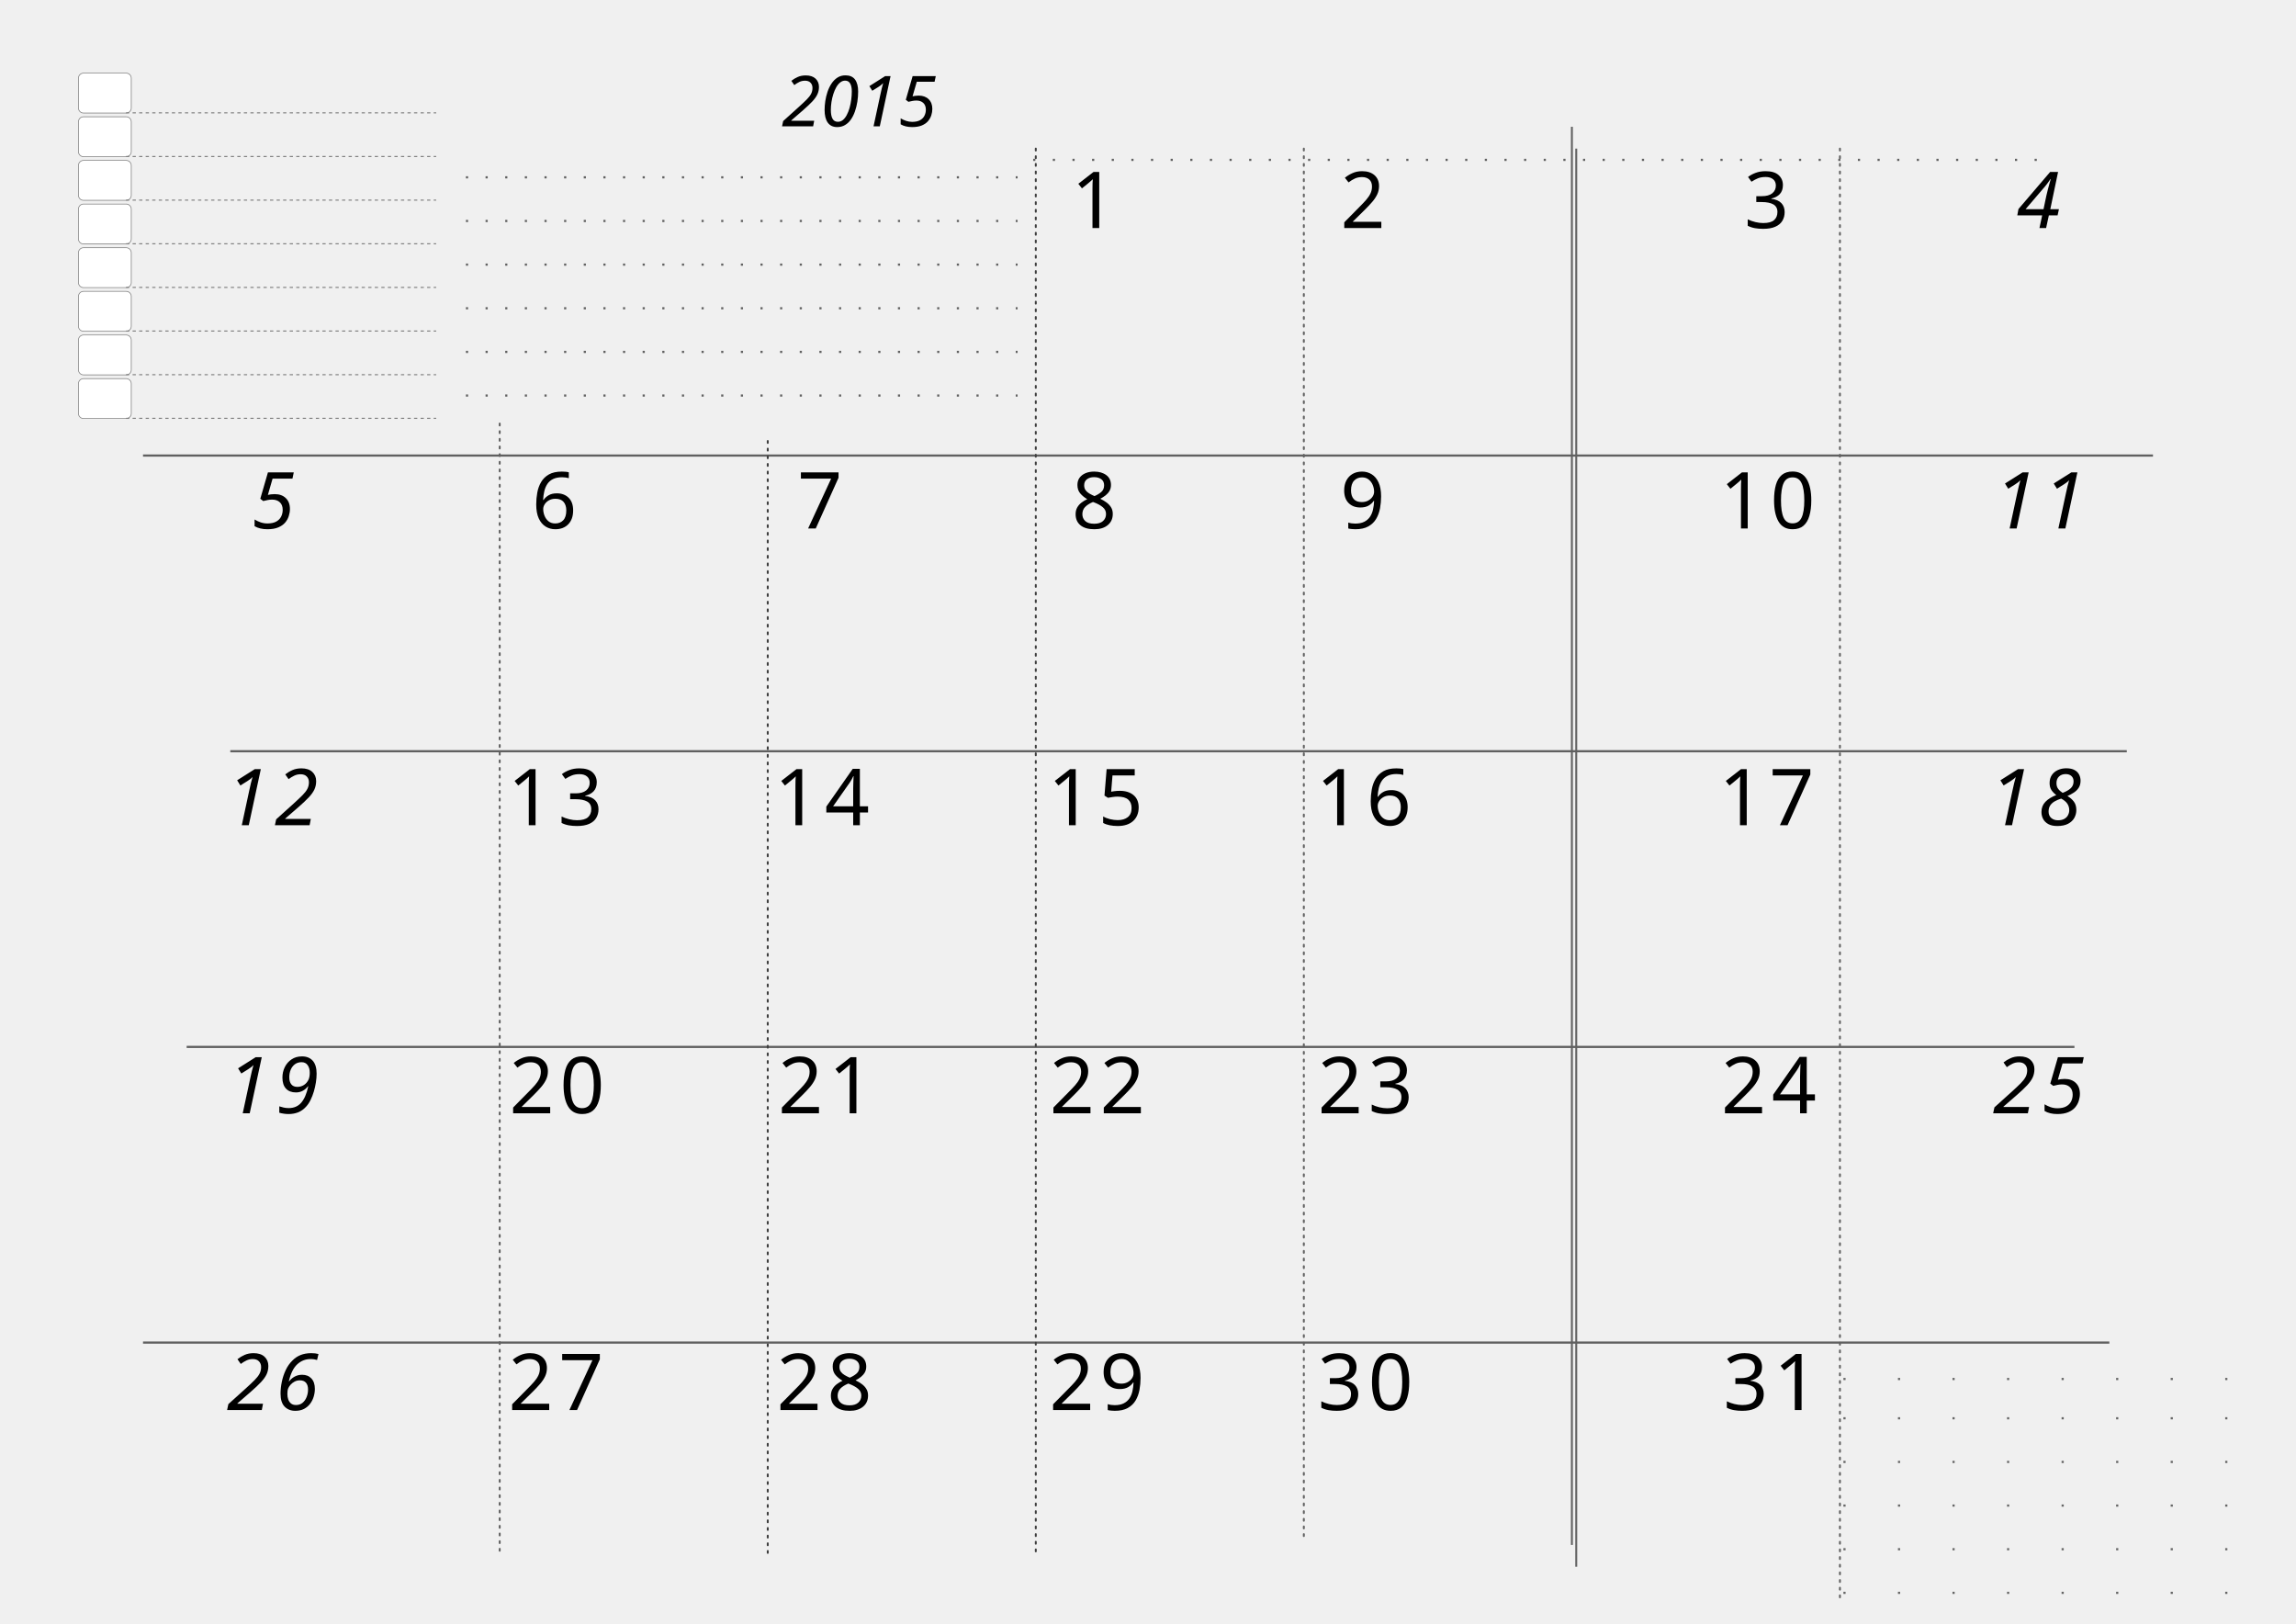
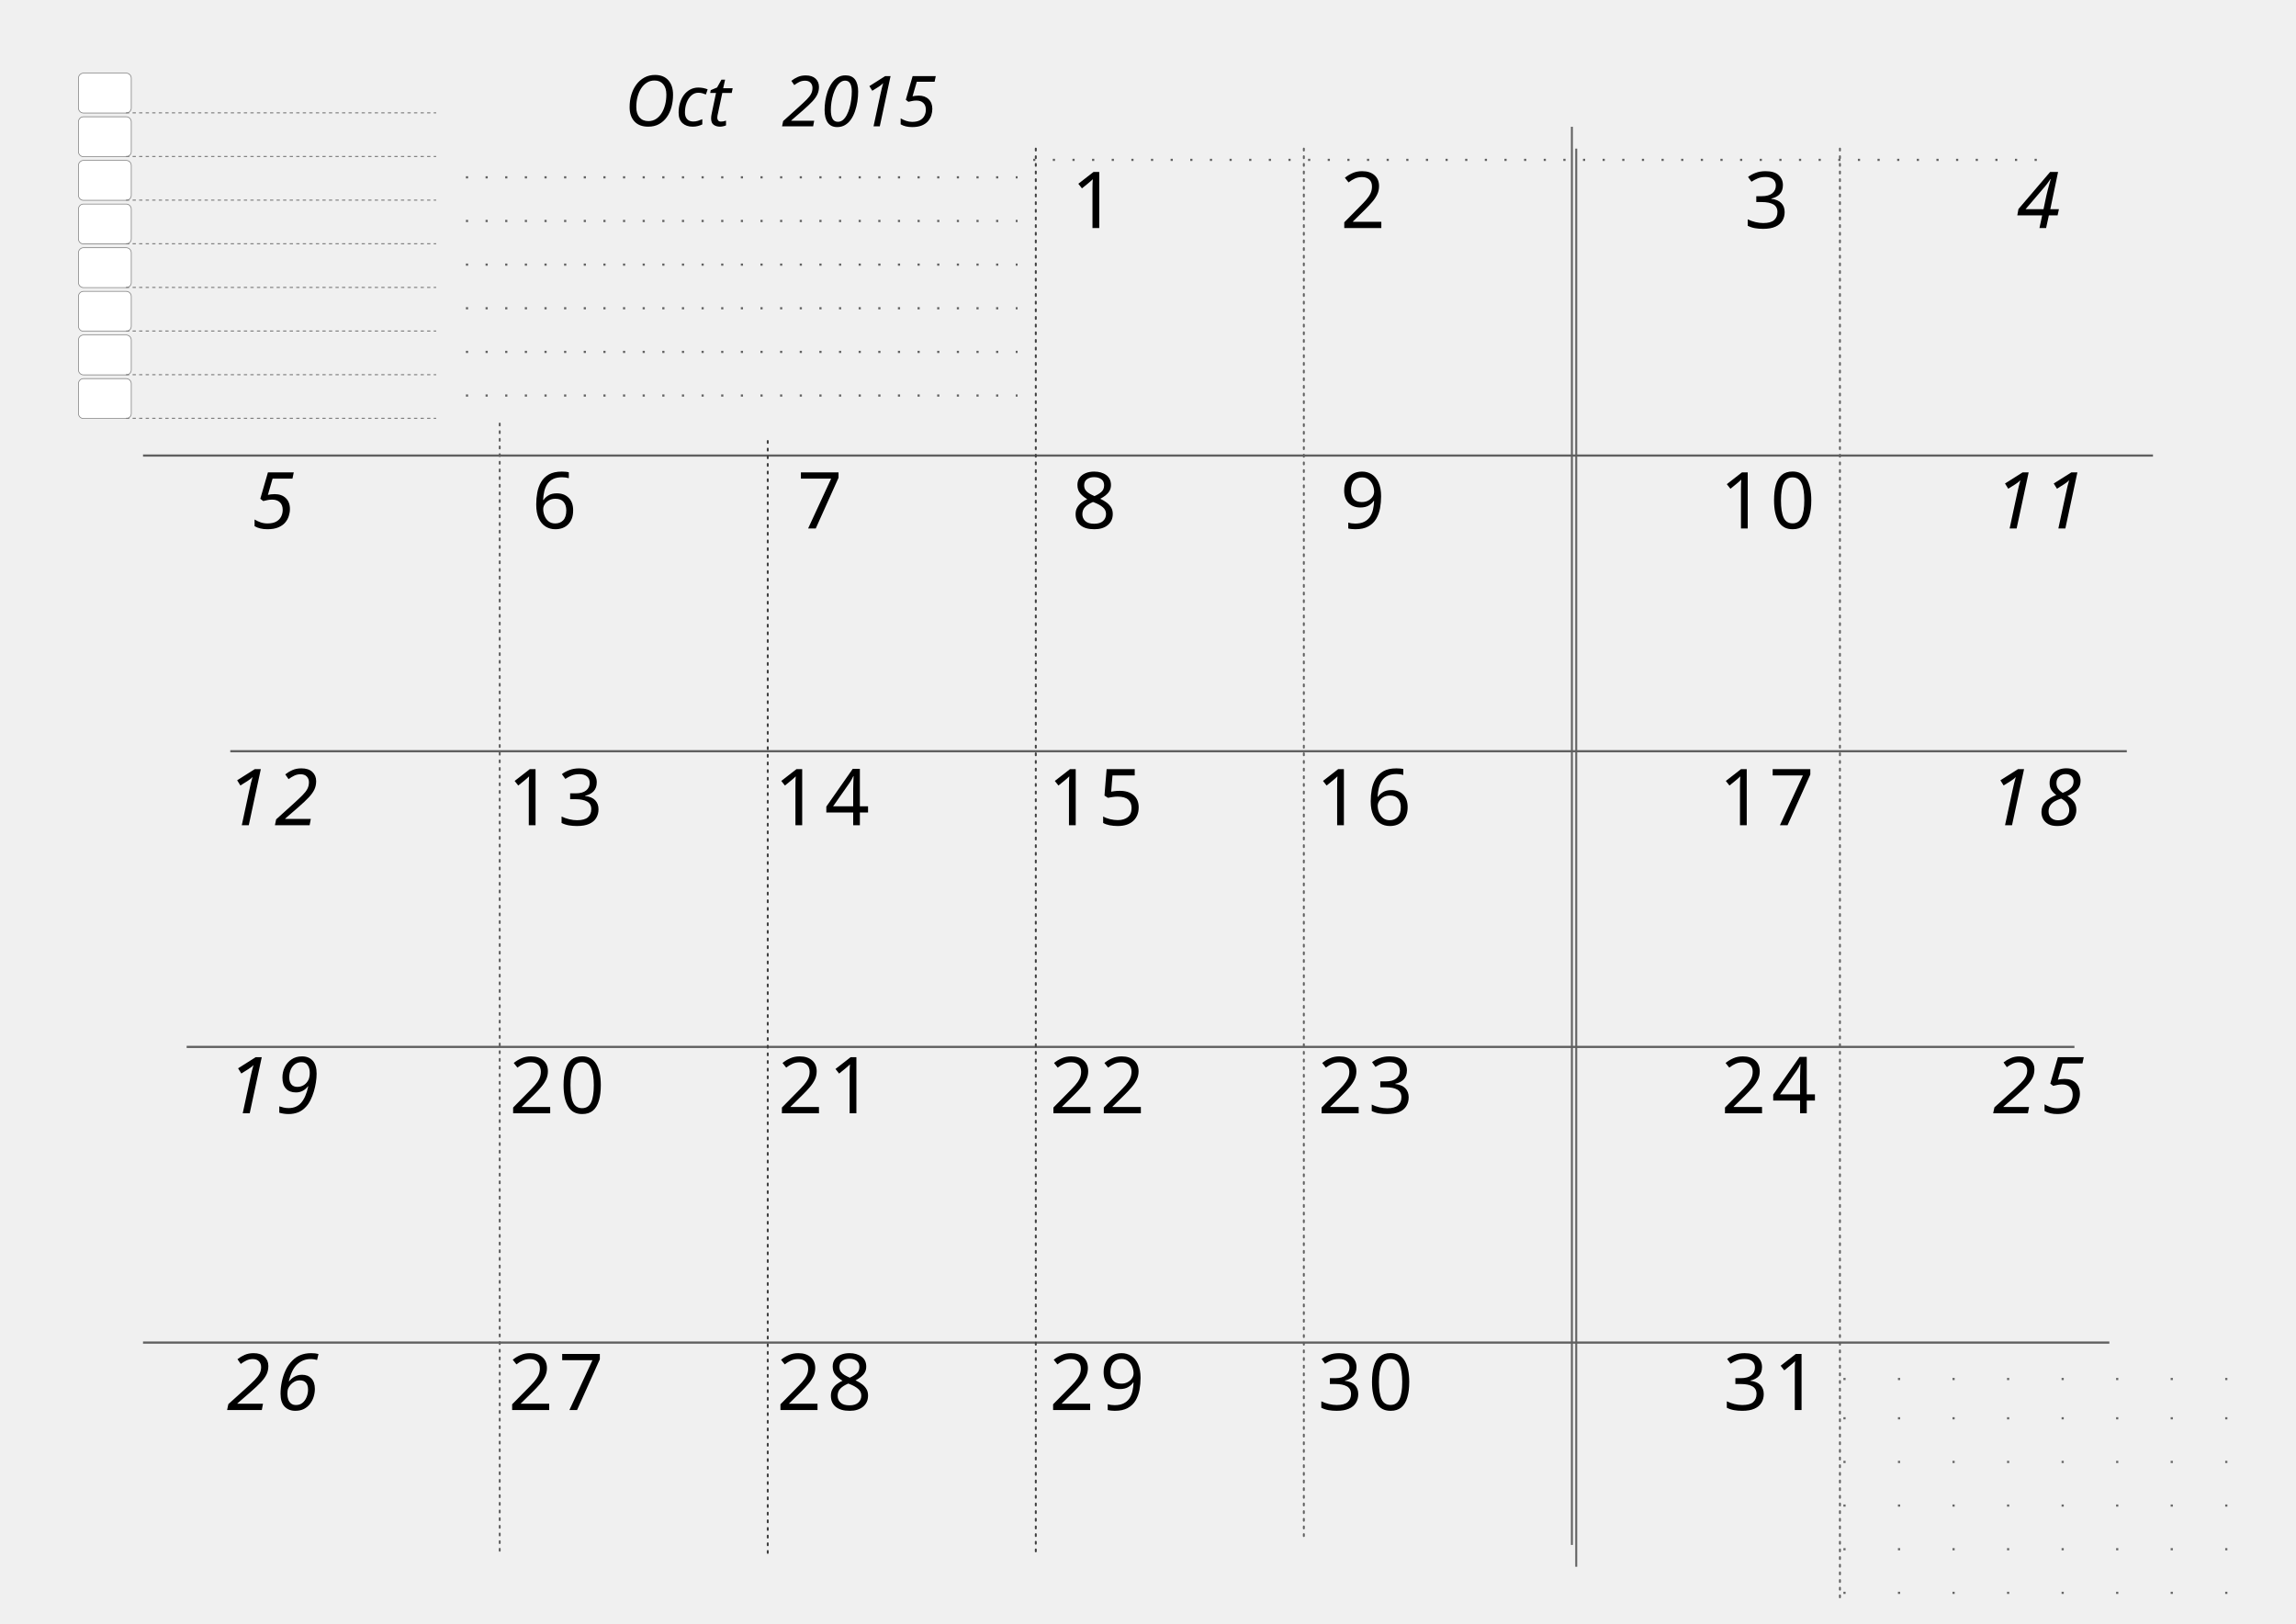
<svg xmlns="http://www.w3.org/2000/svg" xmlns:ns1="http://www.openswatchbook.org/uri/2009/osb" width="1052.362" height="744.094" id="svg2" version="1.1">
  <defs id="defs4">
    <linearGradient id="linearGradient4690" ns1:paint="solid">
      <stop style="stop-color:#666666;stop-opacity:1;" offset="0" id="stop4692" />
    </linearGradient>
  </defs>
-   <g id="layer7" style="display:inline">
+   <g id="layer7" style="display:none">
    <flowRoot transform="translate(-58,0.4379024)" style="font-size:8px;font-style:normal;font-variant:normal;font-weight:normal;font-stretch:normal;text-indent:0;text-align:start;text-decoration:none;line-height:125%;letter-spacing:0px;word-spacing:0px;text-transform:none;direction:ltr;block-progression:tb;writing-mode:lr-tb;text-anchor:start;baseline-shift:baseline;color:#000000;fill:#000000;fill-opacity:1;fill-rule:nonzero;stroke:none;stroke-width:1px;marker:none;visibility:visible;display:inline;overflow:visible;enable-background:accumulate;font-family:FreeSerif;-inkscape-font-specification:FreeSerif" id="flowRoot3966" xml:space="preserve">
      <flowRegion id="flowRegion3968">
        <rect style="font-size:8px;font-style:normal;font-variant:normal;font-weight:normal;font-stretch:normal;letter-spacing:0px;font-family:FreeSerif;-inkscape-font-specification:FreeSerif" y="617.542" x="907.891" height="24.83" width="262.716" id="rect3970" />
      </flowRegion>
      <flowPara id="flowPara3972">http://ananthp.github.io/no-nonsense-calendars/</flowPara>
    </flowRoot>
  </g>
  <g id="layer4" style="display:none">
    <text id="text4055" y="66.741" x="786.061" style="font-size:22.293px;font-style:normal;font-variant:normal;font-weight:normal;font-stretch:normal;text-indent:0;text-align:start;text-decoration:none;line-height:125%;letter-spacing:3.483px;word-spacing:0px;text-transform:none;direction:ltr;block-progression:tb;writing-mode:lr-tb;text-anchor:start;baseline-shift:baseline;color:#000000;fill:#575757;fill-opacity:1;fill-rule:nonzero;stroke:none;stroke-width:1px;marker:none;visibility:visible;display:inline;overflow:visible;enable-background:accumulate;font-family:FreeSans;-inkscape-font-specification:FreeSans" xml:space="preserve">
      <tspan style="letter-spacing:1.393px;fill:#575757;fill-opacity:1" y="66.741" x="786.061" id="tspan4057">சனி</tspan>
    </text>
    <text xml:space="preserve" style="font-size:22.293px;font-style:normal;font-variant:normal;font-weight:normal;font-stretch:normal;text-indent:0;text-align:start;text-decoration:none;line-height:125%;letter-spacing:3.483px;word-spacing:0px;text-transform:none;direction:ltr;block-progression:tb;writing-mode:lr-tb;text-anchor:start;baseline-shift:baseline;color:#000000;fill:#575757;fill-opacity:1;fill-rule:nonzero;stroke:none;stroke-width:1px;marker:none;visibility:visible;display:inline;overflow:visible;enable-background:accumulate;font-family:FreeSans;-inkscape-font-specification:FreeSans" x="484.867" y="66.741" id="text3870">
      <tspan id="tspan3872" x="484.867" y="66.741" style="font-size:22.293px;letter-spacing:1.393px;fill:#575757;fill-opacity:1">வியாழன்</tspan>
    </text>
    <text id="text4051" y="56.392" x="210.567" style="font-size:32.674px;font-style:italic;font-variant:normal;font-weight:600;font-stretch:normal;text-indent:0;text-align:start;text-decoration:none;line-height:125%;letter-spacing:0px;word-spacing:0px;text-transform:none;direction:ltr;block-progression:tb;writing-mode:lr-tb;text-anchor:start;baseline-shift:baseline;color:#000000;fill:#1a1a1a;fill-opacity:1;fill-rule:nonzero;stroke:none;stroke-width:1px;marker:none;visibility:visible;display:inline;overflow:visible;enable-background:accumulate;font-family:FreeSans;-inkscape-font-specification:FreeSans Semi-Bold Italic" xml:space="preserve">
      <tspan y="56.392" x="210.567" id="tspan3171" style="font-weight:600;-inkscape-font-specification:FreeSans Semi-Bold Italic">அக்டோபர்</tspan>
    </text>
    <text xml:space="preserve" style="font-size:9.841px;font-style:italic;font-variant:normal;font-weight:normal;font-stretch:normal;text-indent:0;text-align:start;text-decoration:none;line-height:125%;letter-spacing:0px;word-spacing:0px;text-transform:none;direction:ltr;block-progression:tb;writing-mode:lr-tb;text-anchor:start;baseline-shift:baseline;color:#000000;fill:#666666;fill-opacity:1;fill-rule:nonzero;stroke:none;stroke-width:1px;marker:none;visibility:visible;display:inline;overflow:visible;enable-background:accumulate;font-family:FreeSans;-inkscape-font-specification:FreeSans Italic" x="799.632" y="705.124" id="text4063">
      <tspan id="tspan4065" x="799.632" y="705.124">ஆனந்த்</tspan>
    </text>
  </g>
-   <g id="layer6" style="display:none">
+   <g id="layer6" style="display:inline">
    <flowRoot transform="translate(-58,0.4379024)" style="font-size:9px;font-style:normal;font-variant:normal;font-weight:normal;font-stretch:normal;text-indent:0;text-align:start;text-decoration:none;line-height:125%;letter-spacing:0px;word-spacing:0px;text-transform:none;direction:ltr;block-progression:tb;writing-mode:lr-tb;text-anchor:start;baseline-shift:baseline;color:#000000;fill:#000000;fill-opacity:1;fill-rule:nonzero;stroke:none;stroke-width:1px;marker:none;visibility:visible;display:inline;overflow:visible;enable-background:accumulate;font-family:FreeSerif;-inkscape-font-specification:FreeSerif" id="flowRoot3966-8" xml:space="preserve">
      <flowRegion id="flowRegion3968-9">
        <rect style="font-size:9px;font-style:normal;font-variant:normal;font-weight:normal;font-stretch:normal;letter-spacing:0px;font-family:FreeSerif;-inkscape-font-specification:FreeSerif" y="617.542" x="907.891" height="24.83" width="262.716" id="rect3970-2" />
      </flowRegion>
      <flowPara id="flowPara3972-5">No-Nonsense Calendars</flowPara>
    </flowRoot>
  </g>
-   <g id="layer5" style="display:none">
+   <g id="layer5" style="display:inline">
    <text id="text3173-2" y="57.718" x="286.252" style="font-size:32.229px;font-style:italic;font-variant:normal;font-weight:normal;font-stretch:normal;text-indent:0;text-align:start;text-decoration:none;line-height:125%;letter-spacing:0px;word-spacing:0px;text-transform:none;direction:ltr;block-progression:tb;writing-mode:lr-tb;text-anchor:start;baseline-shift:baseline;color:#000000;fill:#000000;fill-opacity:1;fill-rule:nonzero;stroke:none;stroke-width:1px;marker:none;visibility:visible;display:inline;overflow:visible;enable-background:accumulate;font-family:Fredericka the Great;-inkscape-font-specification:Fredericka the Great Italic" xml:space="preserve">
      <tspan id="tspan3175-2" x="286.252" y="57.718">Oct</tspan>
    </text>
    <flowRoot xml:space="preserve" id="flowRoot3522" style="font-size:23.64px;font-style:italic;font-variant:normal;font-weight:normal;font-stretch:normal;text-align:start;line-height:125%;writing-mode:lr-tb;text-anchor:start;fill:#666666;fill-opacity:1;stroke:none;font-family:FreeSerif;-inkscape-font-specification:FreeSerif Italic" transform="translate(6.526851,-2.288182)">
      <flowRegion id="flowRegion3524">
        <rect id="rect3526" width="64.829" height="35.887" x="480.427" y="48.923" style="font-size:23.64px;font-style:italic;font-variant:normal;font-weight:normal;font-stretch:normal;text-align:start;line-height:125%;writing-mode:lr-tb;text-anchor:start;font-family:FreeSerif;-inkscape-font-specification:FreeSerif Italic" />
      </flowRegion>
      <flowPara id="flowPara3528">Thu</flowPara>
    </flowRoot>
    <flowRoot xml:space="preserve" id="flowRoot3530" style="font-size:23.64px;font-style:italic;font-variant:normal;font-weight:normal;font-stretch:normal;text-align:start;line-height:125%;writing-mode:lr-tb;text-anchor:start;fill:#666666;fill-opacity:1;stroke:none;font-family:FreeSerif;-inkscape-font-specification:FreeSerif Italic" transform="translate(10.34404,-8.797412)">
      <flowRegion id="flowRegion3532">
        <rect id="rect3534" width="41.676" height="38.781" x="794.73" y="55.29" style="font-size:23.64px;font-style:italic;font-variant:normal;font-weight:normal;font-stretch:normal;text-align:start;line-height:125%;writing-mode:lr-tb;text-anchor:start;font-family:FreeSerif;-inkscape-font-specification:FreeSerif Italic" />
      </flowRegion>
      <flowPara id="flowPara3536">Sat</flowPara>
    </flowRoot>
  </g>
  <g id="layer3" style="display:inline">
    <text id="text3173" y="57.907" x="358.352" style="font-size:32.229px;font-style:italic;font-variant:normal;font-weight:normal;font-stretch:normal;text-indent:0;text-align:start;text-decoration:none;line-height:125%;letter-spacing:0px;word-spacing:0px;text-transform:none;direction:ltr;block-progression:tb;writing-mode:lr-tb;text-anchor:start;baseline-shift:baseline;color:#000000;fill:#000000;fill-opacity:1;fill-rule:nonzero;stroke:none;stroke-width:1px;marker:none;visibility:visible;display:inline;overflow:visible;enable-background:accumulate;font-family:Fredericka the Great;-inkscape-font-specification:Fredericka the Great Italic" xml:space="preserve">
      <tspan id="tspan3175" x="358.352" y="57.907">2015</tspan>
    </text>
  </g>
  <g id="layer2">
    <text xml:space="preserve" y="242.176" x="365.51" style="font-size:36px;font-style:normal;font-variant:normal;font-weight:normal;font-stretch:normal;text-indent:0;text-align:start;text-decoration:none;line-height:125%;letter-spacing:2.5px;word-spacing:5.03px;text-transform:none;direction:ltr;block-progression:tb;writing-mode:lr-tb;text-anchor:start;baseline-shift:baseline;color:#000000;fill:#000000;fill-opacity:1;fill-rule:nonzero;stroke:none;stroke-width:1px;marker:none;visibility:visible;display:inline;overflow:visible;enable-background:accumulate;font-family:cmmi10;-inkscape-font-specification:cmmi10" id="text3076">
      <tspan id="tspan3078" x="365.51" y="242.176">7</tspan>
    </text>
    <text xml:space="preserve" y="646.176" x="355.981" style="font-size:36px;font-style:normal;font-variant:normal;font-weight:normal;font-stretch:normal;text-indent:0;text-align:start;text-decoration:none;line-height:125%;letter-spacing:2.5px;word-spacing:5.03px;text-transform:none;direction:ltr;block-progression:tb;writing-mode:lr-tb;text-anchor:start;baseline-shift:baseline;color:#000000;fill:#000000;fill-opacity:1;fill-rule:nonzero;stroke:none;stroke-width:1px;marker:none;visibility:visible;display:inline;overflow:visible;enable-background:accumulate;font-family:cmmi10;-inkscape-font-specification:cmmi10" id="text3122">
      <tspan id="tspan3124" x="355.981" y="646.176">28</tspan>
    </text>
    <text xml:space="preserve" y="378.176" x="354.9" style="font-size:36px;font-style:normal;font-variant:normal;font-weight:normal;font-stretch:normal;text-indent:0;text-align:start;text-decoration:none;line-height:125%;letter-spacing:2.5px;word-spacing:5.03px;text-transform:none;direction:ltr;block-progression:tb;writing-mode:lr-tb;text-anchor:start;baseline-shift:baseline;color:#000000;fill:#000000;fill-opacity:1;fill-rule:nonzero;stroke:none;stroke-width:1px;marker:none;visibility:visible;display:inline;overflow:visible;enable-background:accumulate;font-family:cmmi10;-inkscape-font-specification:cmmi10" id="text3141">
      <tspan id="tspan3143" x="354.9" y="378.176">14</tspan>
    </text>
    <text xml:space="preserve" y="510.176" x="356.649" style="font-size:36px;font-style:normal;font-variant:normal;font-weight:normal;font-stretch:normal;text-indent:0;text-align:start;text-decoration:none;line-height:125%;letter-spacing:2.5px;word-spacing:5.03px;text-transform:none;direction:ltr;block-progression:tb;writing-mode:lr-tb;text-anchor:start;baseline-shift:baseline;color:#000000;fill:#000000;fill-opacity:1;fill-rule:nonzero;stroke:none;stroke-width:1px;marker:none;visibility:visible;display:inline;overflow:visible;enable-background:accumulate;font-family:cmmi10;-inkscape-font-specification:cmmi10" id="text3168">
      <tspan id="tspan3170" x="356.649" y="510.176">21</tspan>
    </text>
    <text xml:space="preserve" y="242.176" x="491.239" style="font-size:36px;font-style:normal;font-variant:normal;font-weight:normal;font-stretch:normal;text-indent:0;text-align:start;text-decoration:none;line-height:125%;letter-spacing:2.5px;word-spacing:5.03px;text-transform:none;direction:ltr;block-progression:tb;writing-mode:lr-tb;text-anchor:start;baseline-shift:baseline;color:#000000;fill:#000000;fill-opacity:1;fill-rule:nonzero;stroke:none;stroke-width:1px;marker:none;visibility:visible;display:inline;overflow:visible;enable-background:accumulate;font-family:cmmi10;-inkscape-font-specification:cmmi10" id="text3080">
      <tspan id="tspan3082" x="491.239" y="242.176">8</tspan>
    </text>
    <text xml:space="preserve" y="104.512" x="491.046" style="font-size:36px;font-style:normal;font-variant:normal;font-weight:normal;font-stretch:normal;text-indent:0;text-align:start;text-decoration:none;line-height:125%;letter-spacing:2.5px;word-spacing:5.03px;text-transform:none;direction:ltr;block-progression:tb;writing-mode:lr-tb;text-anchor:start;baseline-shift:baseline;color:#000000;fill:#000000;fill-opacity:1;fill-rule:nonzero;stroke:none;stroke-width:1px;marker:none;visibility:visible;display:inline;overflow:visible;enable-background:accumulate;font-family:cmmi10;-inkscape-font-specification:cmmi10" id="flowRoot2993">
      <tspan id="tspan3101" x="491.046" y="104.512">1</tspan>
    </text>
    <text xml:space="preserve" y="646.176" x="480.954" style="font-size:36px;font-style:normal;font-variant:normal;font-weight:normal;font-stretch:normal;text-indent:0;text-align:start;text-decoration:none;line-height:125%;letter-spacing:2.5px;word-spacing:5.03px;text-transform:none;direction:ltr;block-progression:tb;writing-mode:lr-tb;text-anchor:start;baseline-shift:baseline;color:#000000;fill:#000000;fill-opacity:1;fill-rule:nonzero;stroke:none;stroke-width:1px;marker:none;visibility:visible;display:inline;overflow:visible;enable-background:accumulate;font-family:cmmi10;-inkscape-font-specification:cmmi10" id="text3126">
      <tspan id="tspan3128" x="480.954" y="646.176">29</tspan>
    </text>
    <text xml:space="preserve" y="378.176" x="480.268" style="font-size:36px;font-style:normal;font-variant:normal;font-weight:normal;font-stretch:normal;text-indent:0;text-align:start;text-decoration:none;line-height:125%;letter-spacing:2.5px;word-spacing:5.03px;text-transform:none;direction:ltr;block-progression:tb;writing-mode:lr-tb;text-anchor:start;baseline-shift:baseline;color:#000000;fill:#000000;fill-opacity:1;fill-rule:nonzero;stroke:none;stroke-width:1px;marker:none;visibility:visible;display:inline;overflow:visible;enable-background:accumulate;font-family:cmmi10;-inkscape-font-specification:cmmi10" id="text3145">
      <tspan id="tspan3147" x="480.268" y="378.176">15</tspan>
    </text>
    <text xml:space="preserve" y="510.176" x="481.095" style="font-size:36px;font-style:normal;font-variant:normal;font-weight:normal;font-stretch:normal;text-indent:0;text-align:start;text-decoration:none;line-height:125%;letter-spacing:2.5px;word-spacing:5.03px;text-transform:none;direction:ltr;block-progression:tb;writing-mode:lr-tb;text-anchor:start;baseline-shift:baseline;color:#000000;fill:#000000;fill-opacity:1;fill-rule:nonzero;stroke:none;stroke-width:1px;marker:none;visibility:visible;display:inline;overflow:visible;enable-background:accumulate;font-family:cmmi10;-inkscape-font-specification:cmmi10" id="text3172">
      <tspan id="tspan3174" x="481.095" y="510.176">22</tspan>
    </text>
    <text xml:space="preserve" y="242.176" x="614.3" style="font-size:36px;font-style:normal;font-variant:normal;font-weight:normal;font-stretch:normal;text-indent:0;text-align:start;text-decoration:none;line-height:125%;letter-spacing:2.5px;word-spacing:5.03px;text-transform:none;direction:ltr;block-progression:tb;writing-mode:lr-tb;text-anchor:start;baseline-shift:baseline;color:#000000;fill:#000000;fill-opacity:1;fill-rule:nonzero;stroke:none;stroke-width:1px;marker:none;visibility:visible;display:inline;overflow:visible;enable-background:accumulate;font-family:cmmi10;-inkscape-font-specification:cmmi10" id="text3084">
      <tspan id="tspan3086" x="614.3" y="242.176">9</tspan>
    </text>
    <text xml:space="preserve" y="104.512" x="614.406" style="font-size:36px;font-style:normal;font-variant:normal;font-weight:normal;font-stretch:normal;text-indent:0;text-align:start;text-decoration:none;line-height:125%;letter-spacing:2.5px;word-spacing:5.03px;text-transform:none;direction:ltr;block-progression:tb;writing-mode:lr-tb;text-anchor:start;baseline-shift:baseline;color:#000000;fill:#000000;fill-opacity:1;fill-rule:nonzero;stroke:none;stroke-width:1px;marker:none;visibility:visible;display:inline;overflow:visible;enable-background:accumulate;font-family:cmmi10;-inkscape-font-specification:cmmi10" id="text3103">
      <tspan id="tspan3105" x="614.406" y="104.512">2</tspan>
    </text>
    <text xml:space="preserve" y="646.176" x="603.998" style="font-size:36px;font-style:normal;font-variant:normal;font-weight:normal;font-stretch:normal;text-indent:0;text-align:start;text-decoration:none;line-height:125%;letter-spacing:2.5px;word-spacing:5.03px;text-transform:none;direction:ltr;block-progression:tb;writing-mode:lr-tb;text-anchor:start;baseline-shift:baseline;color:#000000;fill:#000000;fill-opacity:1;fill-rule:nonzero;stroke:none;stroke-width:1px;marker:none;visibility:visible;display:inline;overflow:visible;enable-background:accumulate;font-family:cmmi10;-inkscape-font-specification:cmmi10" id="text3130">
      <tspan id="tspan3132" x="603.998" y="646.176">30</tspan>
    </text>
    <text xml:space="preserve" y="378.176" x="603.189" style="font-size:36px;font-style:normal;font-variant:normal;font-weight:normal;font-stretch:normal;text-indent:0;text-align:start;text-decoration:none;line-height:125%;letter-spacing:2.5px;word-spacing:5.03px;text-transform:none;direction:ltr;block-progression:tb;writing-mode:lr-tb;text-anchor:start;baseline-shift:baseline;color:#000000;fill:#000000;fill-opacity:1;fill-rule:nonzero;stroke:none;stroke-width:1px;marker:none;visibility:visible;display:inline;overflow:visible;enable-background:accumulate;font-family:cmmi10;-inkscape-font-specification:cmmi10" id="text3149">
      <tspan id="tspan3151" x="603.189" y="378.176">16</tspan>
    </text>
    <text xml:space="preserve" y="510.176" x="604.015" style="font-size:36px;font-style:normal;font-variant:normal;font-weight:normal;font-stretch:normal;text-indent:0;text-align:start;text-decoration:none;line-height:125%;letter-spacing:2.5px;word-spacing:5.03px;text-transform:none;direction:ltr;block-progression:tb;writing-mode:lr-tb;text-anchor:start;baseline-shift:baseline;color:#000000;fill:#000000;fill-opacity:1;fill-rule:nonzero;stroke:none;stroke-width:1px;marker:none;visibility:visible;display:inline;overflow:visible;enable-background:accumulate;font-family:cmmi10;-inkscape-font-specification:cmmi10" id="text3176">
      <tspan id="tspan3178" x="604.015" y="510.176">23</tspan>
    </text>
    <text xml:space="preserve" y="242.176" x="788.276" style="font-size:36px;font-style:normal;font-variant:normal;font-weight:normal;font-stretch:normal;text-indent:0;text-align:start;text-decoration:none;line-height:125%;letter-spacing:2.5px;word-spacing:5.03px;text-transform:none;direction:ltr;block-progression:tb;writing-mode:lr-tb;text-anchor:start;baseline-shift:baseline;color:#000000;fill:#000000;fill-opacity:1;fill-rule:nonzero;stroke:none;stroke-width:1px;marker:none;visibility:visible;display:inline;overflow:visible;enable-background:accumulate;font-family:cmmi10;-inkscape-font-specification:cmmi10" id="text3088">
      <tspan id="tspan3090" x="788.276" y="242.176">10</tspan>
    </text>
    <text xml:space="preserve" y="104.512" x="799.441" style="font-size:36px;font-style:normal;font-variant:normal;font-weight:normal;font-stretch:normal;text-indent:0;text-align:start;text-decoration:none;line-height:125%;letter-spacing:2.5px;word-spacing:5.03px;text-transform:none;direction:ltr;block-progression:tb;writing-mode:lr-tb;text-anchor:start;baseline-shift:baseline;color:#000000;fill:#000000;fill-opacity:1;fill-rule:nonzero;stroke:none;stroke-width:1px;marker:none;visibility:visible;display:inline;overflow:visible;enable-background:accumulate;font-family:cmmi10;-inkscape-font-specification:cmmi10" id="text3107">
      <tspan id="tspan3109" x="799.441" y="104.512">3</tspan>
    </text>
    <text xml:space="preserve" y="378.176" x="787.828" style="font-size:36px;font-style:normal;font-variant:normal;font-weight:normal;font-stretch:normal;text-indent:0;text-align:start;text-decoration:none;line-height:125%;letter-spacing:2.5px;word-spacing:5.03px;text-transform:none;direction:ltr;block-progression:tb;writing-mode:lr-tb;text-anchor:start;baseline-shift:baseline;color:#000000;fill:#000000;fill-opacity:1;fill-rule:nonzero;stroke:none;stroke-width:1px;marker:none;visibility:visible;display:inline;overflow:visible;enable-background:accumulate;font-family:cmmi10;-inkscape-font-specification:cmmi10" id="text3153">
      <tspan id="tspan3155" x="787.828" y="378.176">17</tspan>
    </text>
    <text xml:space="preserve" y="510.176" x="788.901" style="font-size:36px;font-style:normal;font-variant:normal;font-weight:normal;font-stretch:normal;text-indent:0;text-align:start;text-decoration:none;line-height:125%;letter-spacing:2.5px;word-spacing:5.03px;text-transform:none;direction:ltr;block-progression:tb;writing-mode:lr-tb;text-anchor:start;baseline-shift:baseline;color:#000000;fill:#000000;fill-opacity:1;fill-rule:nonzero;stroke:none;stroke-width:1px;marker:none;visibility:visible;display:inline;overflow:visible;enable-background:accumulate;font-family:cmmi10;-inkscape-font-specification:cmmi10" id="text3180">
      <tspan id="tspan3182" x="788.901" y="510.176">24</tspan>
    </text>
    <text xml:space="preserve" y="242.176" x="913.845" style="font-size:36px;font-style:italic;font-variant:normal;font-weight:normal;font-stretch:normal;text-indent:0;text-align:start;text-decoration:none;line-height:125%;letter-spacing:2.5px;word-spacing:5.03px;text-transform:none;direction:ltr;block-progression:tb;writing-mode:lr-tb;text-anchor:start;baseline-shift:baseline;color:#000000;fill:#000000;fill-opacity:1;fill-rule:nonzero;stroke:none;stroke-width:1px;marker:none;visibility:visible;display:inline;overflow:visible;enable-background:accumulate;font-family:cmmi10;-inkscape-font-specification:cmmi10 Italic" id="text3092">
      <tspan id="tspan3094" x="913.845" y="242.176">11</tspan>
    </text>
    <text xml:space="preserve" y="104.512" x="924.403" style="font-size:36px;font-style:italic;font-variant:normal;font-weight:normal;font-stretch:normal;text-indent:0;text-align:start;text-decoration:none;line-height:125%;letter-spacing:2.5px;word-spacing:5.03px;text-transform:none;direction:ltr;block-progression:tb;writing-mode:lr-tb;text-anchor:start;baseline-shift:baseline;color:#000000;fill:#000000;fill-opacity:1;fill-rule:nonzero;stroke:none;stroke-width:1px;marker:none;visibility:visible;display:inline;overflow:visible;enable-background:accumulate;font-family:cmmi10;-inkscape-font-specification:cmmi10 Italic" id="text3111">
      <tspan id="tspan3113" x="924.403" y="104.512">4</tspan>
    </text>
    <text xml:space="preserve" y="378.176" x="911.736" style="font-size:36px;font-style:italic;font-variant:normal;font-weight:normal;font-stretch:normal;text-indent:0;text-align:start;text-decoration:none;line-height:125%;letter-spacing:2.5px;word-spacing:5.03px;text-transform:none;direction:ltr;block-progression:tb;writing-mode:lr-tb;text-anchor:start;baseline-shift:baseline;color:#000000;fill:#000000;fill-opacity:1;fill-rule:nonzero;stroke:none;stroke-width:1px;marker:none;visibility:visible;display:inline;overflow:visible;enable-background:accumulate;font-family:cmmi10;-inkscape-font-specification:cmmi10 Italic" id="text3157">
      <tspan id="tspan3159" x="911.736" y="378.176">18</tspan>
    </text>
    <text xml:space="preserve" y="510.176" x="913.449" style="font-size:36px;font-style:italic;font-variant:normal;font-weight:normal;font-stretch:normal;text-indent:0;text-align:start;text-decoration:none;line-height:125%;letter-spacing:2.5px;word-spacing:5.03px;text-transform:none;direction:ltr;block-progression:tb;writing-mode:lr-tb;text-anchor:start;baseline-shift:baseline;color:#000000;fill:#000000;fill-opacity:1;fill-rule:nonzero;stroke:none;stroke-width:1px;marker:none;visibility:visible;display:inline;overflow:visible;enable-background:accumulate;font-family:cmmi10;-inkscape-font-specification:cmmi10 Italic" id="text3184">
      <tspan id="tspan3186" x="913.449" y="510.176">25</tspan>
    </text>
    <text xml:space="preserve" y="378.176" x="103.56" style="font-size:36px;font-style:italic;font-variant:normal;font-weight:normal;font-stretch:normal;text-indent:0;text-align:start;text-decoration:none;line-height:125%;letter-spacing:2.5px;word-spacing:5.03px;text-transform:none;direction:ltr;block-progression:tb;writing-mode:lr-tb;text-anchor:start;baseline-shift:baseline;color:#000000;fill:#000000;fill-opacity:1;fill-rule:nonzero;stroke:none;stroke-width:1px;marker:none;visibility:visible;display:inline;overflow:visible;enable-background:accumulate;font-family:cmmi10;-inkscape-font-specification:cmmi10 Italic" id="text3096">
      <tspan id="tspan3098" x="103.56" y="378.176">12</tspan>
    </text>
    <text xml:space="preserve" y="242.176" x="115.356" style="font-size:36px;font-style:italic;font-variant:normal;font-weight:normal;font-stretch:normal;text-indent:0;text-align:start;text-decoration:none;line-height:125%;letter-spacing:2.5px;word-spacing:5.03px;text-transform:none;direction:ltr;block-progression:tb;writing-mode:lr-tb;text-anchor:start;baseline-shift:baseline;color:#000000;fill:#000000;fill-opacity:1;fill-rule:nonzero;stroke:none;stroke-width:1px;marker:none;visibility:visible;display:inline;overflow:visible;enable-background:accumulate;font-family:cmmi10;-inkscape-font-specification:cmmi10 Italic" id="text3115">
      <tspan id="tspan3117" x="115.356" y="242.176">5</tspan>
    </text>
    <text xml:space="preserve" y="510.176" x="103.99" style="font-size:36px;font-style:italic;font-variant:normal;font-weight:normal;font-stretch:normal;text-indent:0;text-align:start;text-decoration:none;line-height:125%;letter-spacing:2.5px;word-spacing:5.03px;text-transform:none;direction:ltr;block-progression:tb;writing-mode:lr-tb;text-anchor:start;baseline-shift:baseline;color:#000000;fill:#000000;fill-opacity:1;fill-rule:nonzero;stroke:none;stroke-width:1px;marker:none;visibility:visible;display:inline;overflow:visible;enable-background:accumulate;font-family:cmmi10;-inkscape-font-specification:cmmi10 Italic" id="text3161">
      <tspan id="tspan3163" x="103.99" y="510.176">19</tspan>
    </text>
    <text xml:space="preserve" y="646.176" x="103.981" style="font-size:36px;font-style:italic;font-variant:normal;font-weight:normal;font-stretch:normal;text-indent:0;text-align:start;text-decoration:none;line-height:125%;letter-spacing:2.5px;word-spacing:5.03px;text-transform:none;direction:ltr;block-progression:tb;writing-mode:lr-tb;text-anchor:start;baseline-shift:baseline;color:#000000;fill:#000000;fill-opacity:1;fill-rule:nonzero;stroke:none;stroke-width:1px;marker:none;visibility:visible;display:inline;overflow:visible;enable-background:accumulate;font-family:cmmi10;-inkscape-font-specification:cmmi10 Italic" id="text3188">
      <tspan id="tspan3190" x="103.981" y="646.176">26</tspan>
    </text>
    <text xml:space="preserve" y="242.176" x="243.794" style="font-size:36px;font-style:normal;font-variant:normal;font-weight:normal;font-stretch:normal;text-indent:0;text-align:start;text-decoration:none;line-height:125%;letter-spacing:2.5px;word-spacing:5.03px;text-transform:none;direction:ltr;block-progression:tb;writing-mode:lr-tb;text-anchor:start;baseline-shift:baseline;color:#000000;fill:#000000;fill-opacity:1;fill-rule:nonzero;stroke:none;stroke-width:1px;marker:none;visibility:visible;display:inline;overflow:visible;enable-background:accumulate;font-family:cmmi10;-inkscape-font-specification:cmmi10" id="text3017">
      <tspan y="242.176" x="243.794" id="tspan3074">6</tspan>
    </text>
    <text xml:space="preserve" y="646.176" x="233.007" style="font-size:36px;font-style:normal;font-variant:normal;font-weight:normal;font-stretch:normal;text-indent:0;text-align:start;text-decoration:none;line-height:125%;letter-spacing:2.5px;word-spacing:5.03px;text-transform:none;direction:ltr;block-progression:tb;writing-mode:lr-tb;text-anchor:start;baseline-shift:baseline;color:#000000;fill:#000000;fill-opacity:1;fill-rule:nonzero;stroke:none;stroke-width:1px;marker:none;visibility:visible;display:inline;overflow:visible;enable-background:accumulate;font-family:cmmi10;-inkscape-font-specification:cmmi10" id="text3029">
      <tspan y="646.176" x="233.007" id="tspan3120">27</tspan>
    </text>
    <text xml:space="preserve" y="378.176" x="232.682" style="font-size:36px;font-style:normal;font-variant:normal;font-weight:normal;font-stretch:normal;text-indent:0;text-align:start;text-decoration:none;line-height:125%;letter-spacing:2.5px;word-spacing:5.03px;text-transform:none;direction:ltr;block-progression:tb;writing-mode:lr-tb;text-anchor:start;baseline-shift:baseline;color:#000000;fill:#000000;fill-opacity:1;fill-rule:nonzero;stroke:none;stroke-width:1px;marker:none;visibility:visible;display:inline;overflow:visible;enable-background:accumulate;font-family:cmmi10;-inkscape-font-specification:cmmi10" id="text3021">
      <tspan y="378.176" x="232.682" id="tspan3139">13</tspan>
    </text>
    <text xml:space="preserve" y="510.176" x="233.456" style="font-size:36px;font-style:normal;font-variant:normal;font-weight:normal;font-stretch:normal;text-indent:0;text-align:start;text-decoration:none;line-height:125%;letter-spacing:2.5px;word-spacing:5.03px;text-transform:none;direction:ltr;block-progression:tb;writing-mode:lr-tb;text-anchor:start;baseline-shift:baseline;color:#000000;fill:#000000;fill-opacity:1;fill-rule:nonzero;stroke:none;stroke-width:1px;marker:none;visibility:visible;display:inline;overflow:visible;enable-background:accumulate;font-family:cmmi10;-inkscape-font-specification:cmmi10" id="text3025">
      <tspan y="510.176" x="233.456" id="tspan3166">20</tspan>
    </text>
    <text id="text3962" style="font-size:36px;font-style:normal;font-variant:normal;font-weight:normal;font-stretch:normal;text-indent:0;text-align:start;text-decoration:none;line-height:125%;letter-spacing:2.5px;word-spacing:5.03px;text-transform:none;direction:ltr;block-progression:tb;writing-mode:lr-tb;text-anchor:start;baseline-shift:baseline;color:#000000;fill:#000000;fill-opacity:1;fill-rule:nonzero;stroke:none;stroke-width:1px;marker:none;visibility:visible;display:inline;overflow:visible;enable-background:accumulate;font-family:cmmi10;-inkscape-font-specification:cmmi10" x="789.859" y="646.176" xml:space="preserve">
      <tspan y="646.176" x="789.859" id="tspan3964">31</tspan>
    </text>
  </g>
  <g id="layer1" transform="translate(0,-308.2677)">
    <path style="color:#000000;fill:none;stroke:#616161;stroke-width:1;stroke-linecap:butt;stroke-linejoin:miter;stroke-miterlimit:4;stroke-opacity:1;stroke-dasharray:1, 8;stroke-dashoffset:0;marker:none;visibility:visible;display:inline;overflow:visible;enable-background:accumulate" d="m 473.551,381.532 467.26,0" id="path3257" />
    <path id="path4027" d="m 65.551,517.032 921.26,0" style="color:#000000;fill:none;stroke:#606060;stroke-width:1;stroke-linecap:butt;stroke-linejoin:miter;stroke-miterlimit:4;stroke-opacity:1;stroke-dasharray:none;stroke-dashoffset:0;marker:none;visibility:visible;display:inline;overflow:visible;enable-background:accumulate" />
    <path style="color:#000000;fill:none;stroke:#606060;stroke-width:1;stroke-linecap:butt;stroke-linejoin:miter;stroke-miterlimit:4;stroke-opacity:1;stroke-dasharray:none;stroke-dashoffset:0;marker:none;visibility:visible;display:inline;overflow:visible;enable-background:accumulate" d="m 105.551,652.532 869.26,0" id="path4029" />
    <path id="path4031" d="m 85.551,788.032 865.26,0" style="color:#000000;fill:none;stroke:#606060;stroke-width:1;stroke-linecap:butt;stroke-linejoin:miter;stroke-miterlimit:4;stroke-opacity:1;stroke-dasharray:none;stroke-dashoffset:0;marker:none;visibility:visible;display:inline;overflow:visible;enable-background:accumulate" />
    <path style="color:#000000;fill:none;stroke:#606060;stroke-width:1;stroke-linecap:butt;stroke-linejoin:miter;stroke-miterlimit:4;stroke-opacity:1;stroke-dasharray:none;stroke-dashoffset:0;marker:none;visibility:visible;display:inline;overflow:visible;enable-background:accumulate" d="m 65.551,923.532 901.26,0" id="path4033" />
    <path style="color:#000000;fill:none;stroke:#606060;stroke-width:0.877;stroke-linecap:round;stroke-linejoin:round;stroke-miterlimit:4;stroke-opacity:1;stroke-dasharray:0.877, 2.631;stroke-dashoffset:0;marker:none;visibility:visible;display:inline;overflow:visible;enable-background:accumulate" d="m 229.038,502.368 0,517.893" id="path4037" />
    <path id="path4039" d="m 351.895,510.368 0,509.893" style="color:#000000;fill:none;stroke:#3f3f3f;stroke-width:0.877;stroke-linecap:round;stroke-linejoin:round;stroke-miterlimit:4;stroke-opacity:1;stroke-dasharray:0.877, 2.631;stroke-dashoffset:0;marker:none;visibility:visible;display:inline;overflow:visible;enable-background:accumulate" />
    <path style="color:#000000;fill:none;stroke:#3f3f3f;stroke-width:0.877;stroke-linecap:round;stroke-linejoin:round;stroke-miterlimit:4;stroke-opacity:1;stroke-dasharray:0.877, 2.631;stroke-dashoffset:0;marker:none;visibility:visible;display:inline;overflow:visible;enable-background:accumulate" d="m 474.753,376.368 0,643.893" id="path4041" />
    <path id="path4043" d="m 597.61,376.368 0,637.893" style="color:#000000;fill:none;stroke:#606060;stroke-width:0.877;stroke-linecap:round;stroke-linejoin:round;stroke-miterlimit:4;stroke-opacity:1;stroke-dasharray:0.877, 2.631;stroke-dashoffset:0;marker:none;visibility:visible;display:inline;overflow:visible;enable-background:accumulate" />
    <path style="color:#000000;fill:none;stroke:#606060;stroke-width:0.877;stroke-linecap:butt;stroke-linejoin:miter;stroke-miterlimit:4;stroke-opacity:1;stroke-dasharray:none;stroke-dashoffset:0;marker:none;visibility:visible;display:inline;overflow:visible;enable-background:accumulate" d="m 720.467,366.368 0,649.893" id="path4045" />
    <path id="path4047" d="m 843.324,376.368 0,663.893" style="color:#000000;fill:none;stroke:#606060;stroke-width:0.877;stroke-linecap:round;stroke-linejoin:round;stroke-miterlimit:4;stroke-opacity:1;stroke-dasharray:0.877, 2.631;stroke-dashoffset:0;marker:none;visibility:visible;display:inline;overflow:visible;enable-background:accumulate" />
    <path id="path4088" d="m 722.467,376.368 0,649.893" style="color:#000000;fill:none;stroke:#606060;stroke-width:0.877;stroke-linecap:butt;stroke-linejoin:miter;stroke-miterlimit:4;stroke-opacity:1;stroke-dasharray:none;stroke-dashoffset:0;marker:none;visibility:visible;display:inline;overflow:visible;enable-background:accumulate" />
    <rect style="color:#000000;fill:#ffffff;fill-opacity:1;fill-rule:nonzero;stroke:#808080;stroke-width:0.322;stroke-miterlimit:4;stroke-opacity:1;stroke-dasharray:none;marker:none;visibility:visible;display:inline;overflow:visible;enable-background:accumulate" id="rect3866" width="24.207" height="18.284" x="35.958" y="341.784" ry="2.318" />
    <path style="color:#000000;fill:none;stroke:#808080;stroke-width:0.5;stroke-linecap:butt;stroke-linejoin:miter;stroke-miterlimit:4;stroke-opacity:1;stroke-dasharray:1.5, 1.5;stroke-dashoffset:0;marker:none;visibility:visible;display:inline;overflow:visible;enable-background:accumulate" d="m 57.769,359.979 142.158,0" id="path4636" />
    <rect ry="2.318" y="361.784" x="35.958" height="18.284" width="24.207" id="rect4644" style="color:#000000;fill:#ffffff;fill-opacity:1;fill-rule:nonzero;stroke:#808080;stroke-width:0.322;stroke-miterlimit:4;stroke-opacity:1;stroke-dasharray:none;marker:none;visibility:visible;display:inline;overflow:visible;enable-background:accumulate" />
    <path id="path4646" d="m 57.769,379.979 142.158,0" style="color:#000000;fill:none;stroke:#808080;stroke-width:0.5;stroke-linecap:butt;stroke-linejoin:miter;stroke-miterlimit:4;stroke-opacity:1;stroke-dasharray:1.5, 1.5;stroke-dashoffset:0;marker:none;visibility:visible;display:inline;overflow:visible;enable-background:accumulate" />
    <rect style="color:#000000;fill:#ffffff;fill-opacity:1;fill-rule:nonzero;stroke:#808080;stroke-width:0.322;stroke-miterlimit:4;stroke-opacity:1;stroke-dasharray:none;marker:none;visibility:visible;display:inline;overflow:visible;enable-background:accumulate" id="rect4650" width="24.207" height="18.284" x="35.958" y="381.784" ry="2.318" />
    <path style="color:#000000;fill:none;stroke:#808080;stroke-width:0.5;stroke-linecap:butt;stroke-linejoin:miter;stroke-miterlimit:4;stroke-opacity:1;stroke-dasharray:1.5, 1.5;stroke-dashoffset:0;marker:none;visibility:visible;display:inline;overflow:visible;enable-background:accumulate" d="m 57.769,399.979 142.158,0" id="path4652" />
    <rect ry="2.318" y="401.784" x="35.958" height="18.284" width="24.207" id="rect4656" style="color:#000000;fill:#ffffff;fill-opacity:1;fill-rule:nonzero;stroke:#808080;stroke-width:0.322;stroke-miterlimit:4;stroke-opacity:1;stroke-dasharray:none;marker:none;visibility:visible;display:inline;overflow:visible;enable-background:accumulate" />
    <path id="path4658" d="m 57.769,419.979 142.158,0" style="color:#000000;fill:none;stroke:#808080;stroke-width:0.5;stroke-linecap:butt;stroke-linejoin:miter;stroke-miterlimit:4;stroke-opacity:1;stroke-dasharray:1.5, 1.5;stroke-dashoffset:0;marker:none;visibility:visible;display:inline;overflow:visible;enable-background:accumulate" />
    <rect style="color:#000000;fill:#ffffff;fill-opacity:1;fill-rule:nonzero;stroke:#808080;stroke-width:0.322;stroke-miterlimit:4;stroke-opacity:1;stroke-dasharray:none;marker:none;visibility:visible;display:inline;overflow:visible;enable-background:accumulate" id="rect4662" width="24.207" height="18.284" x="35.958" y="421.784" ry="2.318" />
    <path style="color:#000000;fill:none;stroke:#808080;stroke-width:0.5;stroke-linecap:butt;stroke-linejoin:miter;stroke-miterlimit:4;stroke-opacity:1;stroke-dasharray:1.5, 1.5;stroke-dashoffset:0;marker:none;visibility:visible;display:inline;overflow:visible;enable-background:accumulate" d="m 57.769,439.979 142.158,0" id="path4664" />
    <rect ry="2.318" y="441.784" x="35.958" height="18.284" width="24.207" id="rect4668" style="color:#000000;fill:#ffffff;fill-opacity:1;fill-rule:nonzero;stroke:#808080;stroke-width:0.322;stroke-miterlimit:4;stroke-opacity:1;stroke-dasharray:none;marker:none;visibility:visible;display:inline;overflow:visible;enable-background:accumulate" />
    <path id="path4670" d="m 57.769,459.979 142.158,0" style="color:#000000;fill:none;stroke:#808080;stroke-width:0.5;stroke-linecap:butt;stroke-linejoin:miter;stroke-miterlimit:4;stroke-opacity:1;stroke-dasharray:1.5, 1.5;stroke-dashoffset:0;marker:none;visibility:visible;display:inline;overflow:visible;enable-background:accumulate" />
    <rect style="color:#000000;fill:#ffffff;fill-opacity:1;fill-rule:nonzero;stroke:#808080;stroke-width:0.322;stroke-miterlimit:4;stroke-opacity:1;stroke-dasharray:none;marker:none;visibility:visible;display:inline;overflow:visible;enable-background:accumulate" id="rect4674" width="24.207" height="18.284" x="35.958" y="461.784" ry="2.318" />
    <path style="color:#000000;fill:none;stroke:#808080;stroke-width:0.5;stroke-linecap:butt;stroke-linejoin:miter;stroke-miterlimit:4;stroke-opacity:1;stroke-dasharray:1.5, 1.5;stroke-dashoffset:0;marker:none;visibility:visible;display:inline;overflow:visible;enable-background:accumulate" d="m 57.769,479.979 142.158,0" id="path4676" />
    <rect ry="2.318" y="481.784" x="35.958" height="18.284" width="24.207" id="rect4680" style="color:#000000;fill:#ffffff;fill-opacity:1;fill-rule:nonzero;stroke:#808080;stroke-width:0.322;stroke-miterlimit:4;stroke-opacity:1;stroke-dasharray:none;marker:none;visibility:visible;display:inline;overflow:visible;enable-background:accumulate" />
    <path id="path4682" d="m 57.769,499.979 142.158,0" style="color:#000000;fill:none;stroke:#808080;stroke-width:0.5;stroke-linecap:butt;stroke-linejoin:miter;stroke-miterlimit:4;stroke-opacity:1;stroke-dasharray:1.5, 1.5;stroke-dashoffset:0;marker:none;visibility:visible;display:inline;overflow:visible;enable-background:accumulate" />
    <path style="color:#000000;fill:none;stroke:#666666;stroke-width:1;stroke-linecap:butt;stroke-linejoin:miter;stroke-miterlimit:4;stroke-opacity:1;stroke-dasharray:1, 24;stroke-dashoffset:0;marker:none;visibility:visible;display:inline;overflow:visible;enable-background:accumulate" d="m 844.915,631.954 181.873,0" id="path6132" transform="translate(0,308.2677)" />
    <path id="path6134" d="m 844.915,958.222 181.873,0" style="color:#000000;fill:none;stroke:#666666;stroke-width:1;stroke-linecap:butt;stroke-linejoin:miter;stroke-miterlimit:4;stroke-opacity:1;stroke-dasharray:1, 24;stroke-dashoffset:0;marker:none;visibility:visible;display:inline;overflow:visible;enable-background:accumulate" />
    <path style="color:#000000;fill:none;stroke:#666666;stroke-width:1;stroke-linecap:butt;stroke-linejoin:miter;stroke-miterlimit:4;stroke-opacity:1;stroke-dasharray:1, 24;stroke-dashoffset:0;marker:none;visibility:visible;display:inline;overflow:visible;enable-background:accumulate" d="m 844.915,978.222 181.873,0" id="path6136" />
    <path id="path6138" d="m 844.915,998.222 181.873,0" style="color:#000000;fill:none;stroke:#666666;stroke-width:1;stroke-linecap:butt;stroke-linejoin:miter;stroke-miterlimit:4;stroke-opacity:1;stroke-dasharray:1, 24;stroke-dashoffset:0;marker:none;visibility:visible;display:inline;overflow:visible;enable-background:accumulate" />
    <path style="color:#000000;fill:none;stroke:#666666;stroke-width:1;stroke-linecap:butt;stroke-linejoin:miter;stroke-miterlimit:4;stroke-opacity:1;stroke-dasharray:1, 24;stroke-dashoffset:0;marker:none;visibility:visible;display:inline;overflow:visible;enable-background:accumulate" d="m 844.915,1018.222 181.873,0" id="path6140" />
    <path id="path6142" d="m 844.915,1038.222 181.873,0" style="color:#000000;fill:none;stroke:#666666;stroke-width:1;stroke-linecap:butt;stroke-linejoin:miter;stroke-miterlimit:4;stroke-opacity:1;stroke-dasharray:1, 24;stroke-dashoffset:0;marker:none;visibility:visible;display:inline;overflow:visible;enable-background:accumulate" />
    <path id="path3948" d="m 213.551,389.532 252.867,0" style="color:#000000;fill:none;stroke:#616161;stroke-width:1;stroke-linecap:butt;stroke-linejoin:miter;stroke-miterlimit:4;stroke-opacity:1;stroke-dasharray:1, 8;stroke-dashoffset:0;marker:none;visibility:visible;display:inline;overflow:visible;enable-background:accumulate" />
    <path style="color:#000000;fill:none;stroke:#616161;stroke-width:1;stroke-linecap:butt;stroke-linejoin:miter;stroke-miterlimit:4;stroke-opacity:1;stroke-dasharray:1, 8;stroke-dashoffset:0;marker:none;visibility:visible;display:inline;overflow:visible;enable-background:accumulate" d="m 213.551,409.532 252.867,0" id="path3950" />
    <path id="path3952" d="m 213.551,429.532 252.867,0" style="color:#000000;fill:none;stroke:#616161;stroke-width:1;stroke-linecap:butt;stroke-linejoin:miter;stroke-miterlimit:4;stroke-opacity:1;stroke-dasharray:1, 8;stroke-dashoffset:0;marker:none;visibility:visible;display:inline;overflow:visible;enable-background:accumulate" />
    <path style="color:#000000;fill:none;stroke:#616161;stroke-width:1;stroke-linecap:butt;stroke-linejoin:miter;stroke-miterlimit:4;stroke-opacity:1;stroke-dasharray:1, 8;stroke-dashoffset:0;marker:none;visibility:visible;display:inline;overflow:visible;enable-background:accumulate" d="m 213.551,449.532 252.867,0" id="path3954" />
    <path id="path3956" d="m 213.551,469.532 252.867,0" style="color:#000000;fill:none;stroke:#616161;stroke-width:1;stroke-linecap:butt;stroke-linejoin:miter;stroke-miterlimit:4;stroke-opacity:1;stroke-dasharray:1, 8;stroke-dashoffset:0;marker:none;visibility:visible;display:inline;overflow:visible;enable-background:accumulate" />
    <path style="color:#000000;fill:none;stroke:#616161;stroke-width:1;stroke-linecap:butt;stroke-linejoin:miter;stroke-miterlimit:4;stroke-opacity:1;stroke-dasharray:1, 8;stroke-dashoffset:0;marker:none;visibility:visible;display:inline;overflow:visible;enable-background:accumulate" d="m 213.551,489.532 252.867,0" id="path3958" />
  </g>
</svg>
